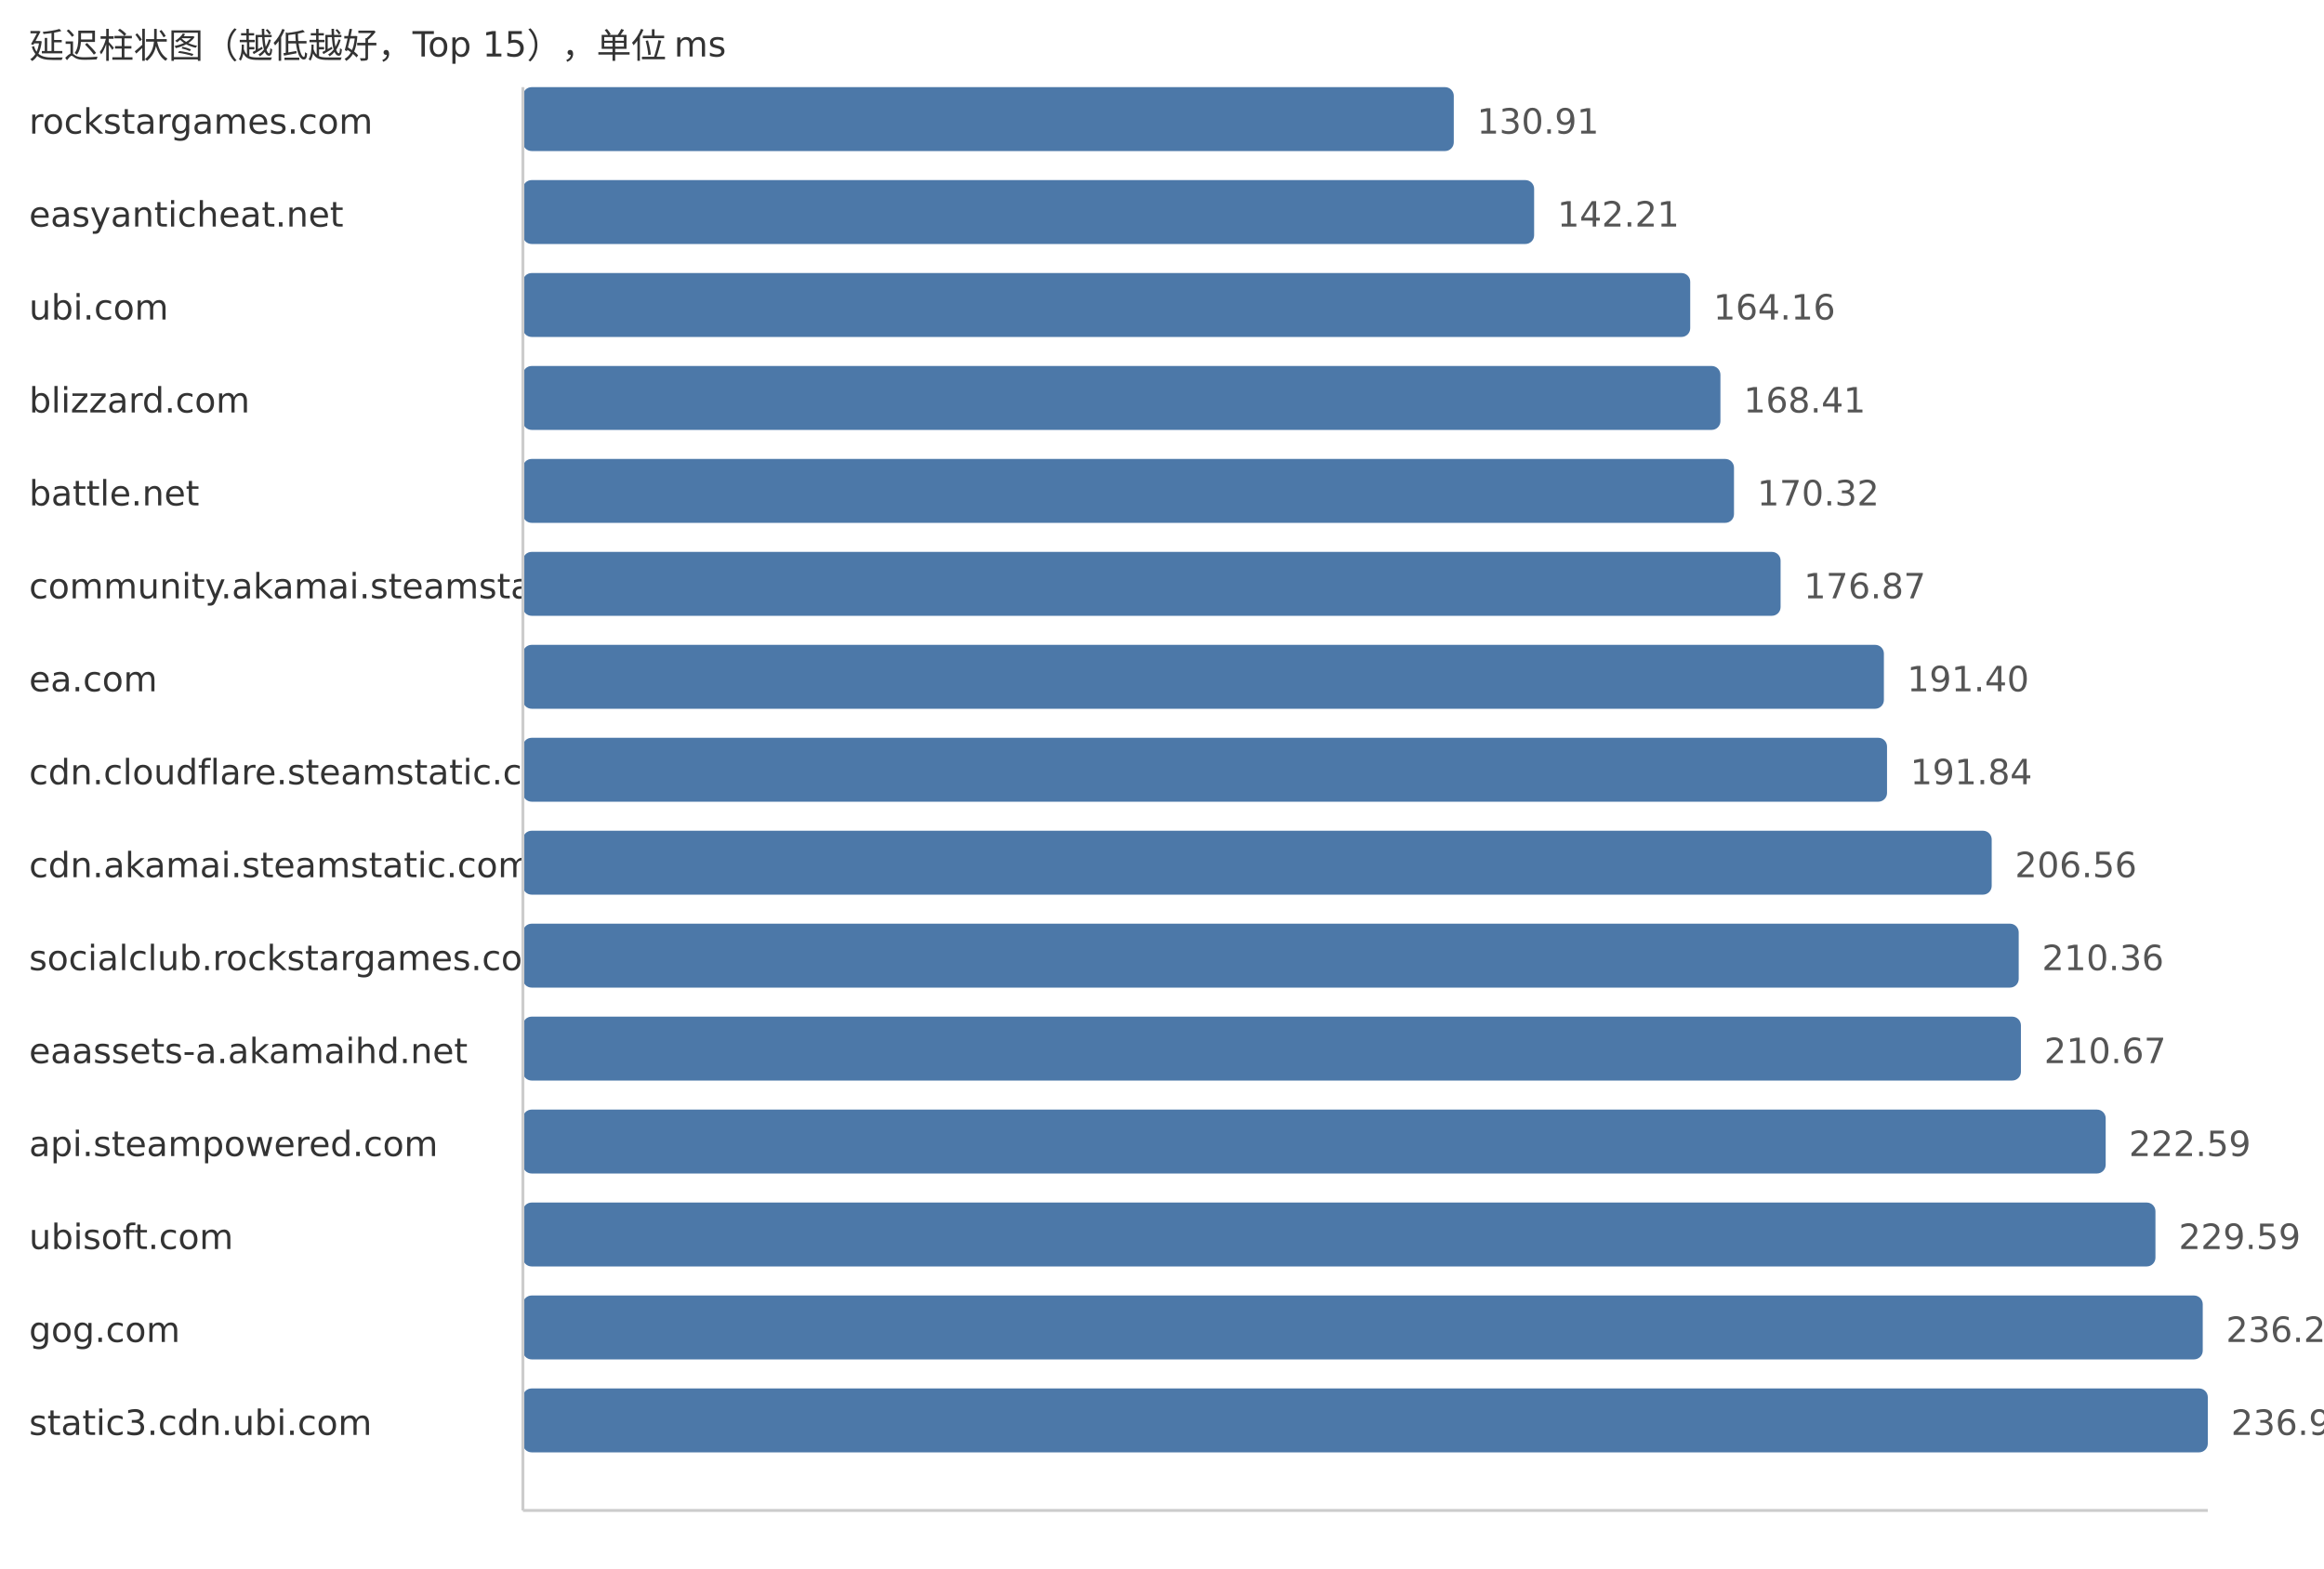
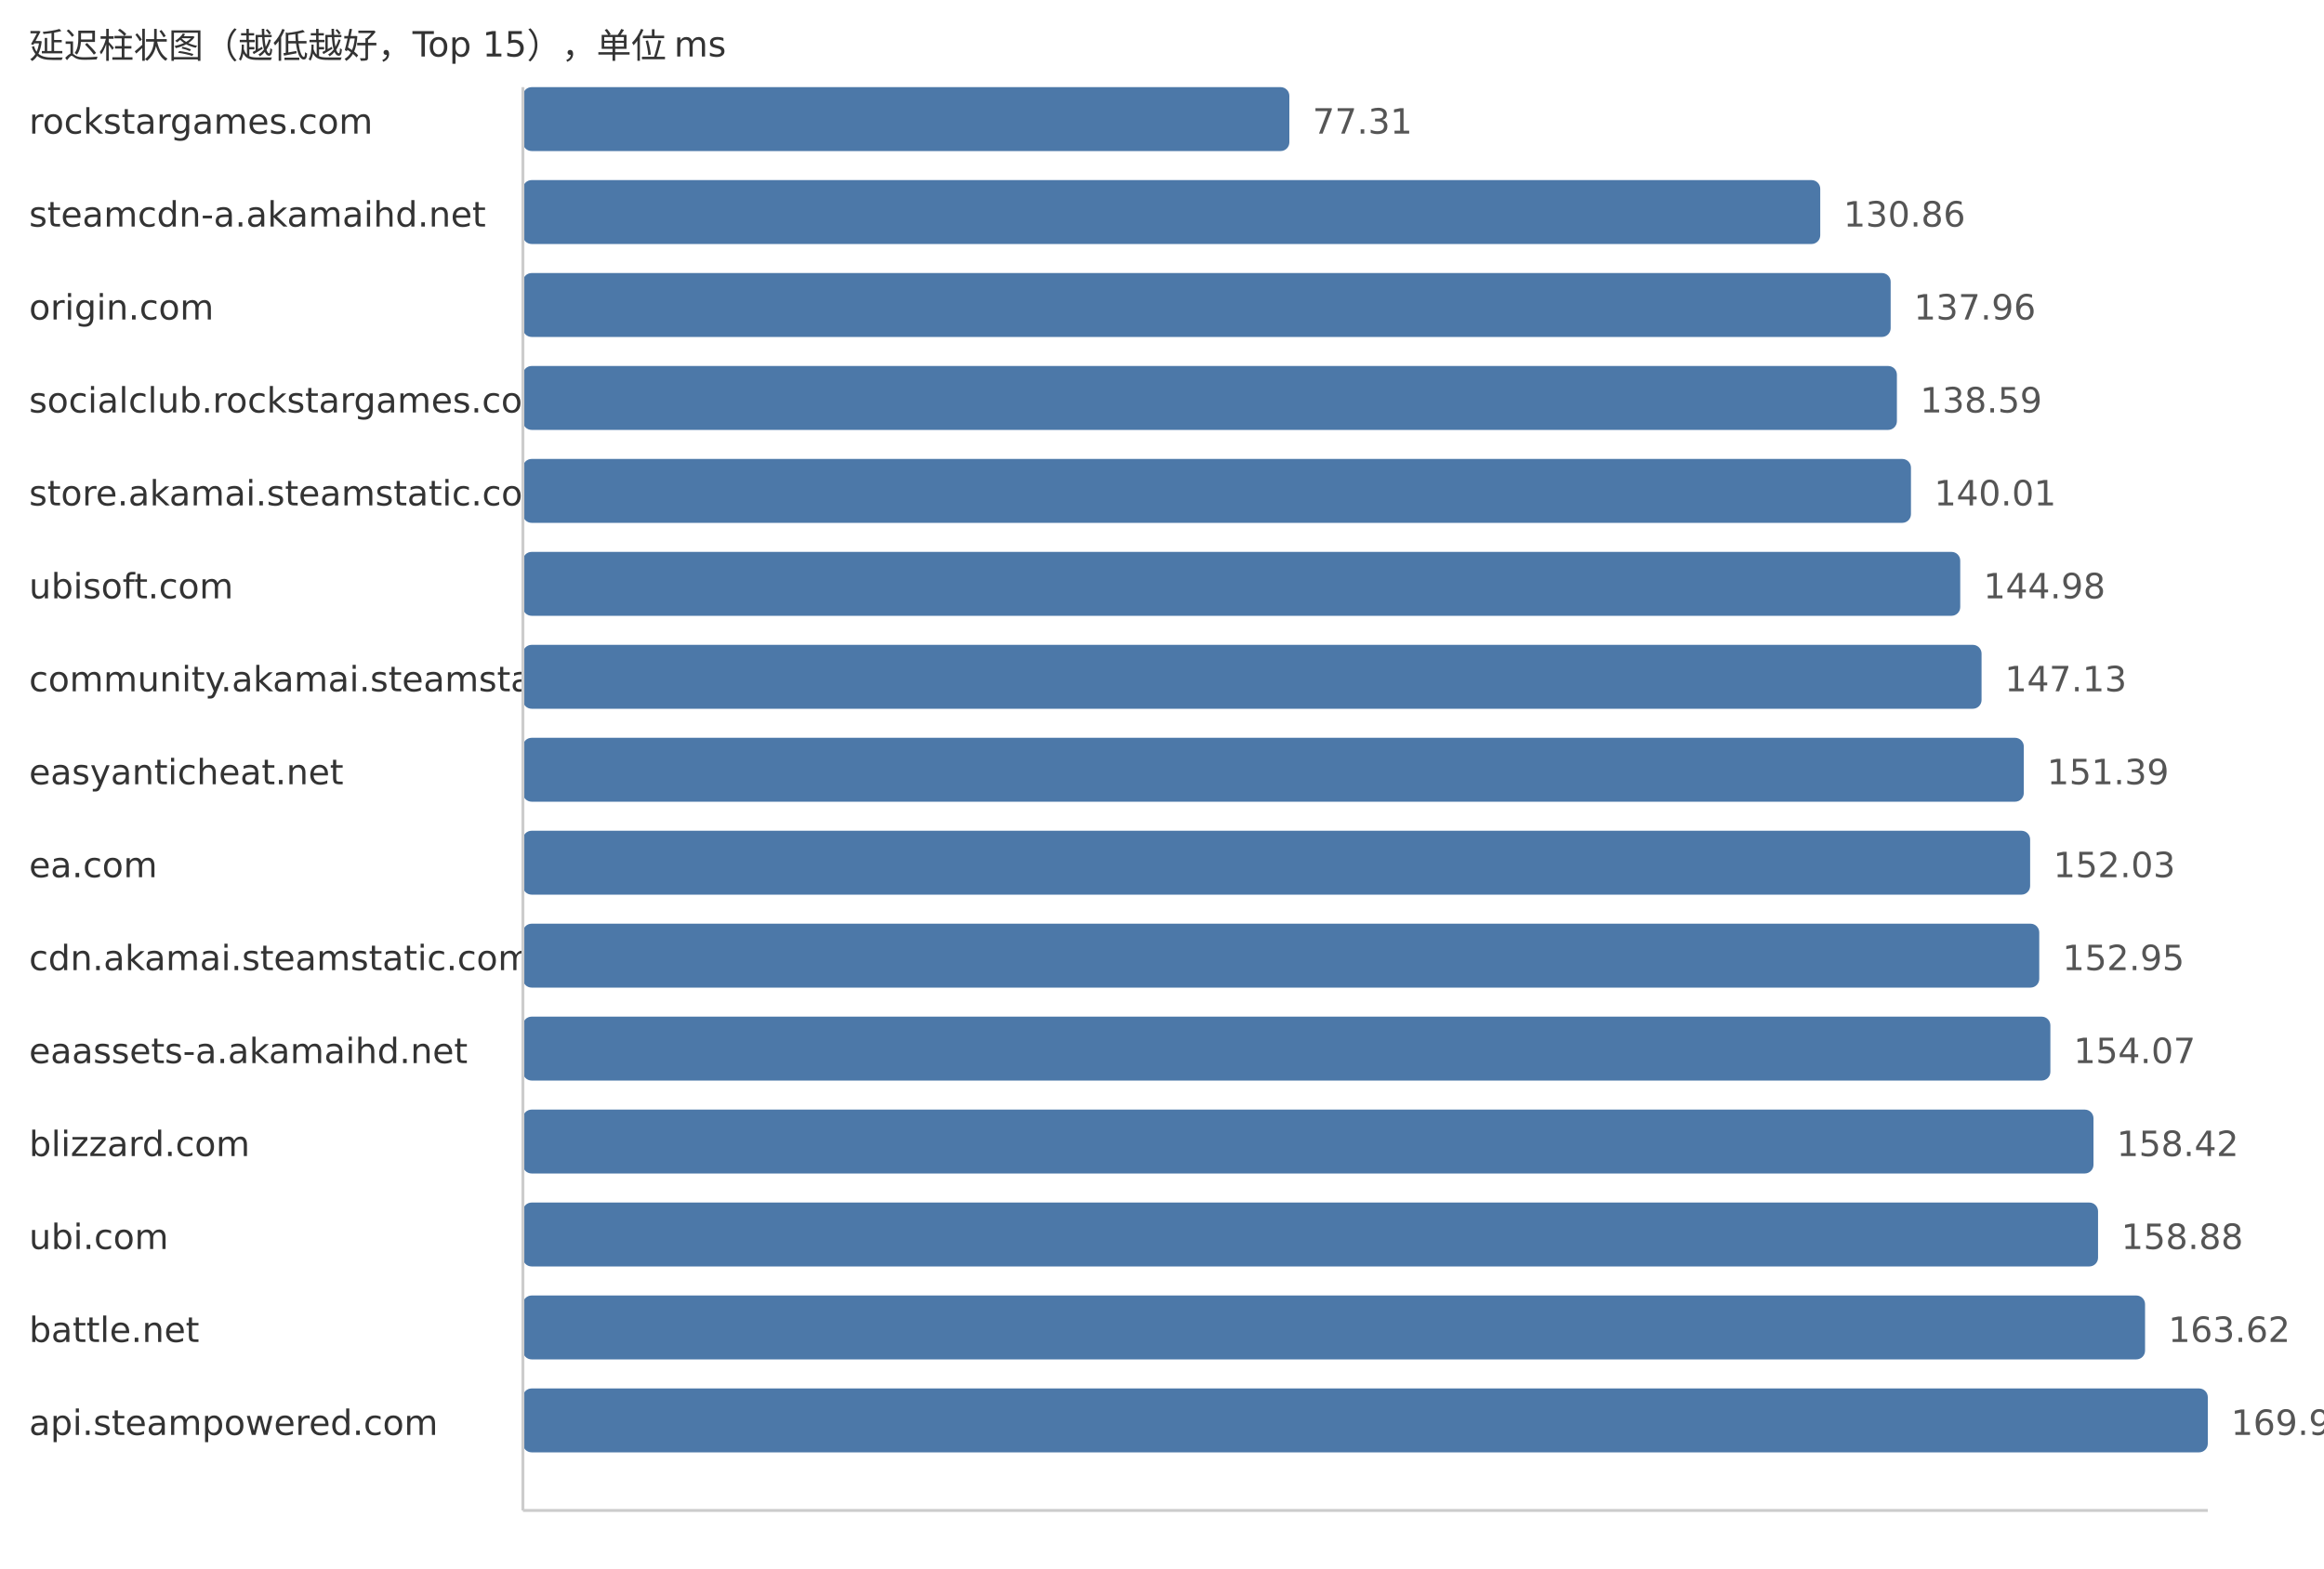
<svg xmlns="http://www.w3.org/2000/svg" width="800" height="540">
  <style> .label{font-family:DejaVu Sans,Verdana,Geneva,sans-serif;font-size:12px;fill:#333} .value{font-family:DejaVu Sans,Verdana,Geneva,sans-serif;font-size:12px;fill:#555} </style>
  <text x="10" y="20" class="label">延迟柱状图（越低越好，Top 15），单位 ms</text>
  <text x="10" y="46" class="label">rockstargames.com</text>
-   <rect x="180" y="30" width="320.44" height="22" fill="#4c78a8" rx="3" />
-   <text x="508.44" y="46" class="value">130.91</text>
-   <text x="10" y="78" class="label">easyanticheat.net</text>
-   <rect x="180" y="62" width="348.1" height="22" fill="#4c78a8" rx="3" />
-   <text x="536.1" y="78" class="value">142.21</text>
-   <text x="10" y="110" class="label">ubi.com</text>
-   <rect x="180" y="94" width="401.83" height="22" fill="#4c78a8" rx="3" />
-   <text x="589.83" y="110" class="value">164.16</text>
-   <text x="10" y="142" class="label">blizzard.com</text>
-   <rect x="180" y="126" width="412.23" height="22" fill="#4c78a8" rx="3" />
-   <text x="600.23" y="142" class="value">168.41</text>
-   <text x="10" y="174" class="label">battle.net</text>
-   <rect x="180" y="158" width="416.9" height="22" fill="#4c78a8" rx="3" />
-   <text x="604.9" y="174" class="value">170.32</text>
-   <text x="10" y="206" class="label">community.akamai.steamstatic.com</text>
-   <rect x="180" y="190" width="432.94" height="22" fill="#4c78a8" rx="3" />
-   <text x="620.94" y="206" class="value">176.87</text>
-   <text x="10" y="238" class="label">ea.com</text>
-   <rect x="180" y="222" width="468.5" height="22" fill="#4c78a8" rx="3" />
-   <text x="656.5" y="238" class="value">191.40</text>
-   <text x="10" y="270" class="label">cdn.cloudflare.steamstatic.com</text>
-   <rect x="180" y="254" width="469.58" height="22" fill="#4c78a8" rx="3" />
-   <text x="657.58" y="270" class="value">191.84</text>
-   <text x="10" y="302" class="label">cdn.akamai.steamstatic.com</text>
-   <rect x="180" y="286" width="505.61" height="22" fill="#4c78a8" rx="3" />
-   <text x="693.61" y="302" class="value">206.56</text>
-   <text x="10" y="334" class="label">socialclub.rockstargames.com</text>
-   <rect x="180" y="318" width="514.91" height="22" fill="#4c78a8" rx="3" />
-   <text x="702.91" y="334" class="value">210.36</text>
+   <rect x="180" y="30" width="263.84" height="22" fill="#4c78a8" rx="3" />
+   <text x="451.84" y="46" class="value">77.31</text>
+   <text x="10" y="78" class="label">steamcdn-a.akamaihd.net</text>
+   <rect x="180" y="62" width="446.59" height="22" fill="#4c78a8" rx="3" />
+   <text x="634.59" y="78" class="value">130.86</text>
+   <text x="10" y="110" class="label">origin.com</text>
+   <rect x="180" y="94" width="470.83" height="22" fill="#4c78a8" rx="3" />
+   <text x="658.83" y="110" class="value">137.96</text>
+   <text x="10" y="142" class="label">socialclub.rockstargames.com</text>
+   <rect x="180" y="126" width="472.98" height="22" fill="#4c78a8" rx="3" />
+   <text x="660.98" y="142" class="value">138.59</text>
+   <text x="10" y="174" class="label">store.akamai.steamstatic.com</text>
+   <rect x="180" y="158" width="477.82" height="22" fill="#4c78a8" rx="3" />
+   <text x="665.82" y="174" class="value">140.01</text>
+   <text x="10" y="206" class="label">ubisoft.com</text>
+   <rect x="180" y="190" width="494.78" height="22" fill="#4c78a8" rx="3" />
+   <text x="682.78" y="206" class="value">144.98</text>
+   <text x="10" y="238" class="label">community.akamai.steamstatic.com</text>
+   <rect x="180" y="222" width="502.12" height="22" fill="#4c78a8" rx="3" />
+   <text x="690.12" y="238" class="value">147.13</text>
+   <text x="10" y="270" class="label">easyanticheat.net</text>
+   <rect x="180" y="254" width="516.66" height="22" fill="#4c78a8" rx="3" />
+   <text x="704.66" y="270" class="value">151.39</text>
+   <text x="10" y="302" class="label">ea.com</text>
+   <rect x="180" y="286" width="518.84" height="22" fill="#4c78a8" rx="3" />
+   <text x="706.84" y="302" class="value">152.03</text>
+   <text x="10" y="334" class="label">cdn.akamai.steamstatic.com</text>
+   <rect x="180" y="318" width="521.98" height="22" fill="#4c78a8" rx="3" />
+   <text x="709.98" y="334" class="value">152.95</text>
  <text x="10" y="366" class="label">eaassets-a.akamaihd.net</text>
-   <rect x="180" y="350" width="515.67" height="22" fill="#4c78a8" rx="3" />
-   <text x="703.67" y="366" class="value">210.67</text>
-   <text x="10" y="398" class="label">api.steampowered.com</text>
-   <rect x="180" y="382" width="544.85" height="22" fill="#4c78a8" rx="3" />
-   <text x="732.85" y="398" class="value">222.59</text>
-   <text x="10" y="430" class="label">ubisoft.com</text>
-   <rect x="180" y="414" width="561.98" height="22" fill="#4c78a8" rx="3" />
-   <text x="749.98" y="430" class="value">229.59</text>
-   <text x="10" y="462" class="label">gog.com</text>
-   <rect x="180" y="446" width="578.26" height="22" fill="#4c78a8" rx="3" />
-   <text x="766.26" y="462" class="value">236.24</text>
-   <text x="10" y="494" class="label">static3.cdn.ubi.com</text>
+   <rect x="180" y="350" width="525.81" height="22" fill="#4c78a8" rx="3" />
+   <text x="713.81" y="366" class="value">154.07</text>
+   <text x="10" y="398" class="label">blizzard.com</text>
+   <rect x="180" y="382" width="540.65" height="22" fill="#4c78a8" rx="3" />
+   <text x="728.65" y="398" class="value">158.42</text>
+   <text x="10" y="430" class="label">ubi.com</text>
+   <rect x="180" y="414" width="542.22" height="22" fill="#4c78a8" rx="3" />
+   <text x="730.22" y="430" class="value">158.88</text>
+   <text x="10" y="462" class="label">battle.net</text>
+   <rect x="180" y="446" width="558.4" height="22" fill="#4c78a8" rx="3" />
+   <text x="746.4" y="462" class="value">163.62</text>
+   <text x="10" y="494" class="label">api.steampowered.com</text>
  <rect x="180" y="478" width="580.0" height="22" fill="#4c78a8" rx="3" />
-   <text x="768.0" y="494" class="value">236.95</text>
+   <text x="768.0" y="494" class="value">169.95</text>
  <line x1="180" y1="30" x2="180" y2="520" stroke="#ccc" />
  <line x1="180" y1="520" x2="760" y2="520" stroke="#ccc" />
</svg>
